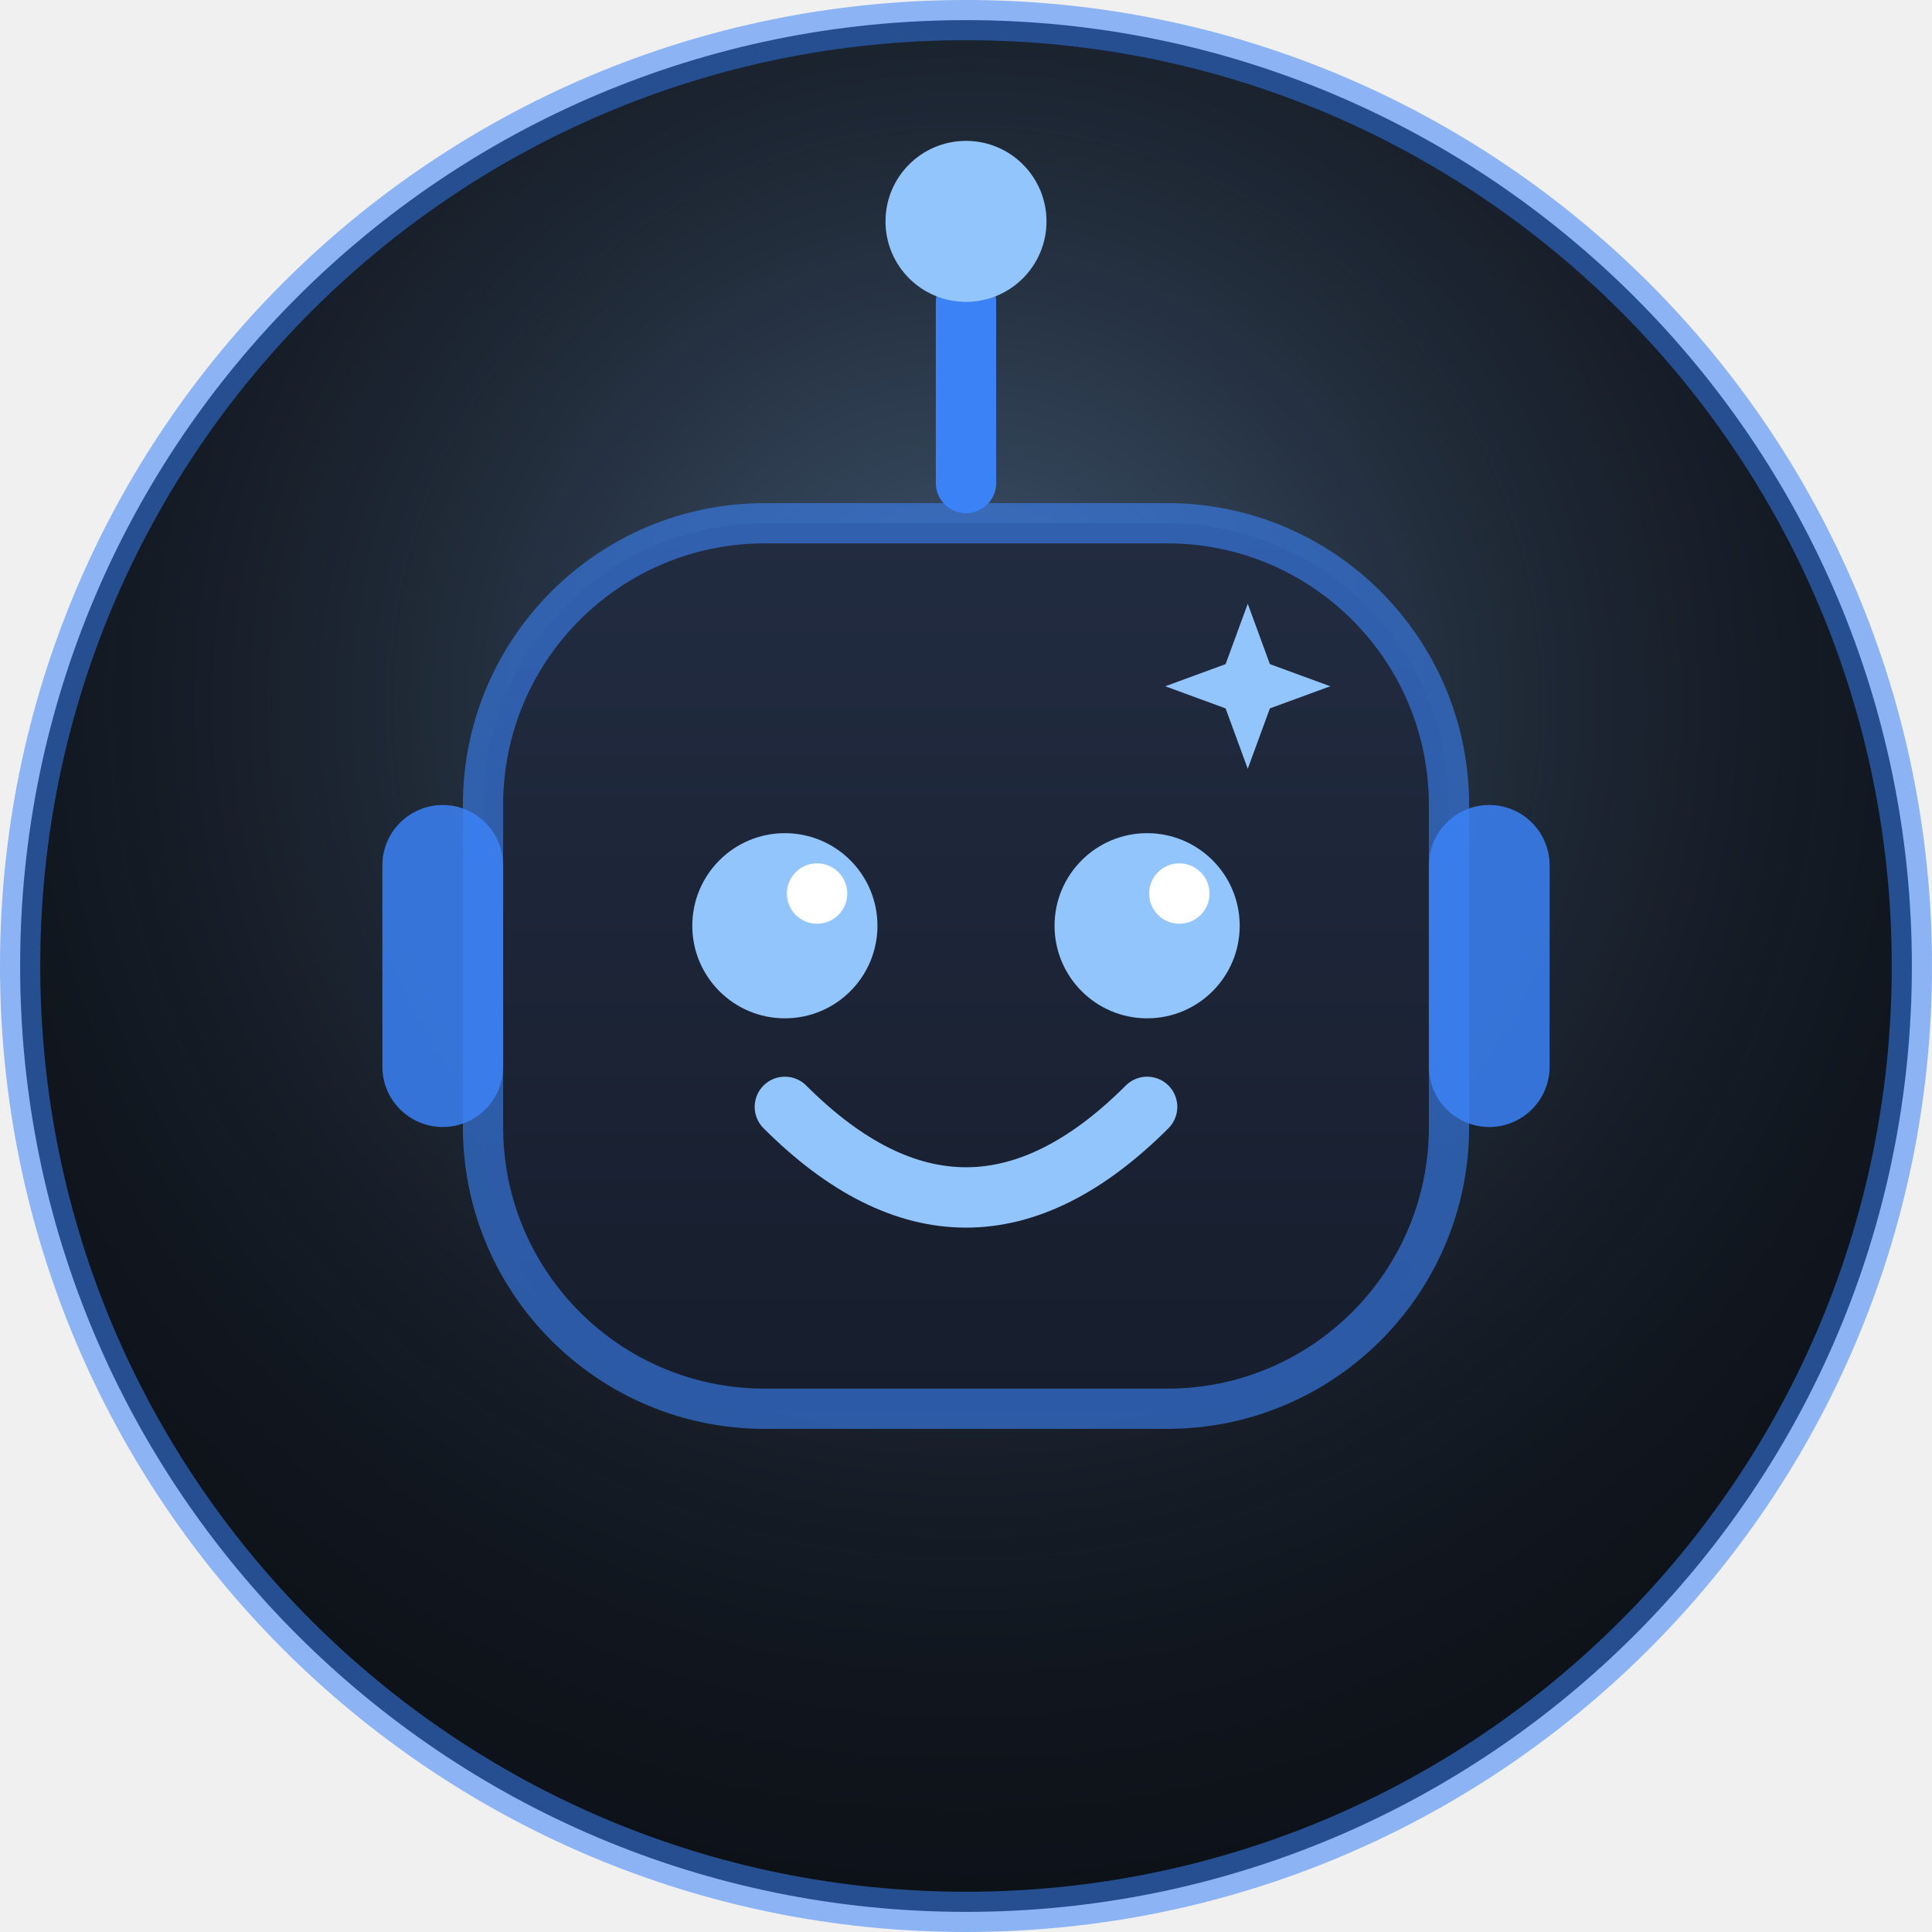
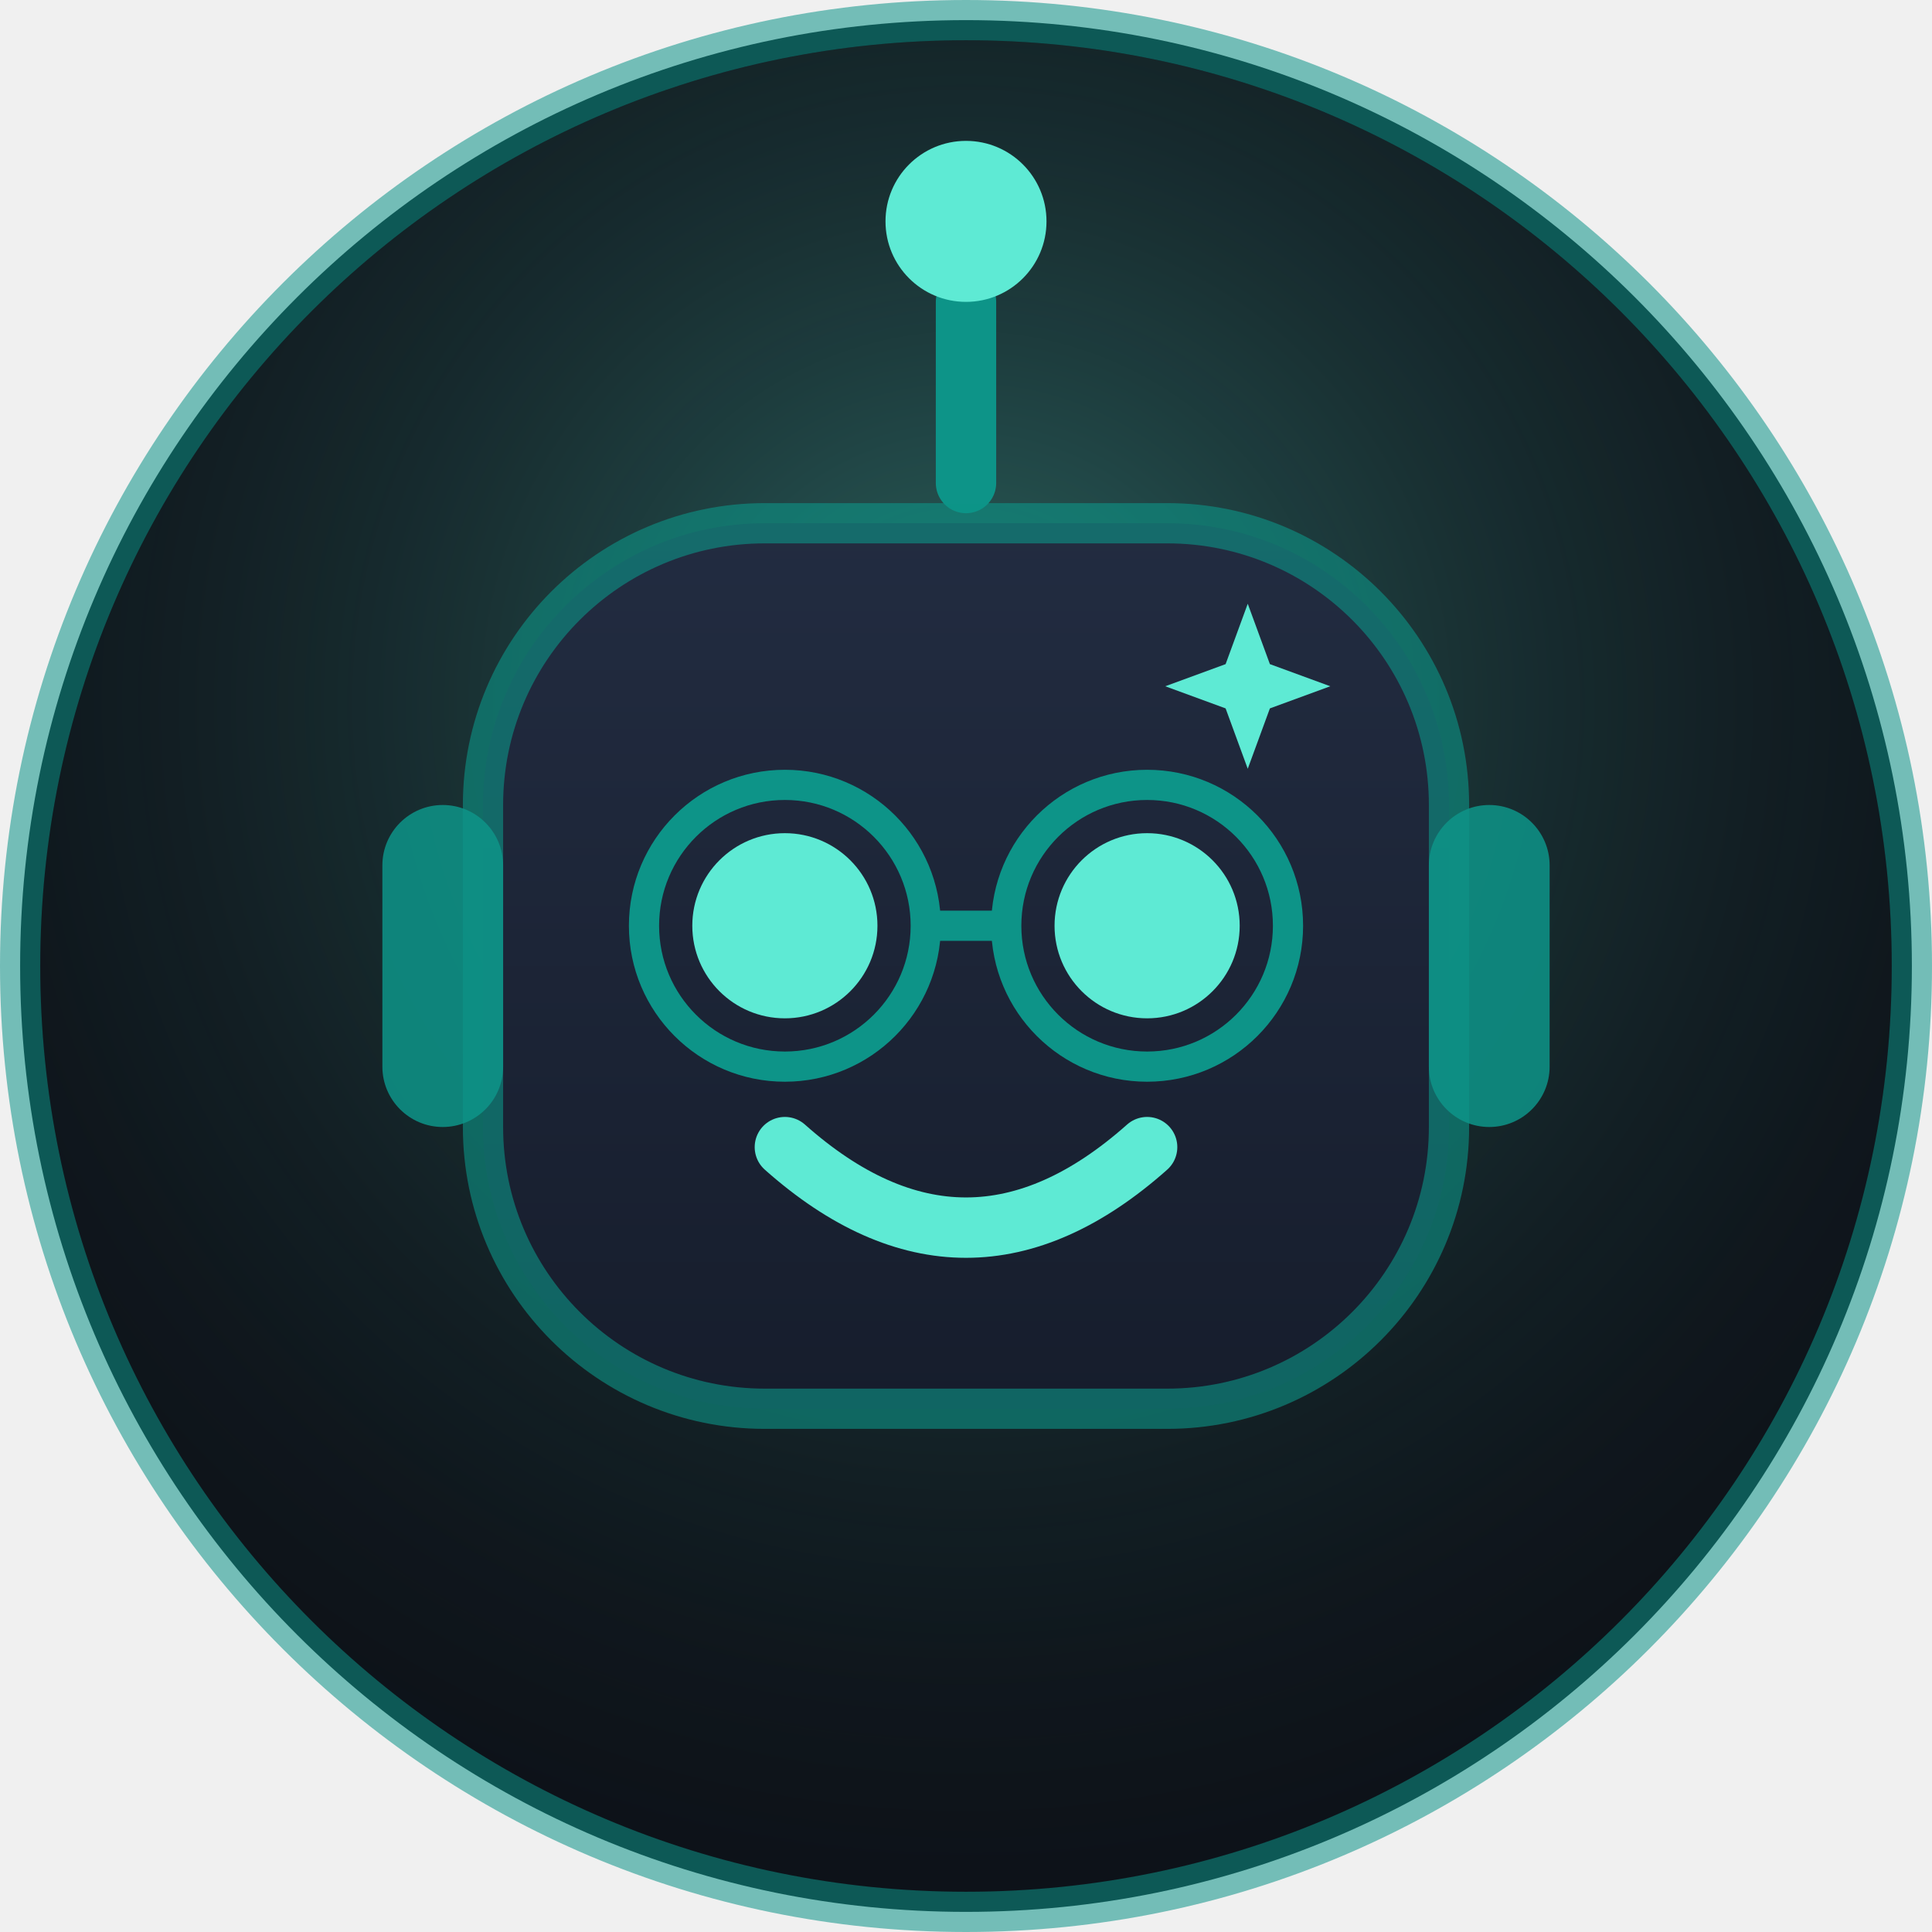
- <svg xmlns="http://www.w3.org/2000/svg" viewBox="0 0 96 96" width="96" height="96" role="img" aria-label="Toby, portfolio-site AI agent avatar">
+ <svg xmlns="http://www.w3.org/2000/svg" viewBox="0 0 96 96" width="96" height="96" role="img" aria-label="Alfred, career and learning AI agent avatar">
  <defs>
-     <radialGradient id="tbbg" cx="50%" cy="36%" r="72%">
-       <stop offset="0%" stop-color="#93c5fd" stop-opacity="0.4" />
+     <radialGradient id="afbg" cx="50%" cy="36%" r="72%">
+       <stop offset="0%" stop-color="#5eead4" stop-opacity="0.38" />
      <stop offset="100%" stop-color="#0a0b10" stop-opacity="0" />
    </radialGradient>
-     <linearGradient id="tbhead" x1="0" y1="0" x2="0" y2="1">
+     <linearGradient id="afhead" x1="0" y1="0" x2="0" y2="1">
      <stop offset="0%" stop-color="#222c41" />
      <stop offset="100%" stop-color="#161d2c" />
    </linearGradient>
  </defs>
-   <circle cx="48" cy="48" r="47" fill="#0d1118" stroke="#3b82f6" stroke-opacity="0.55" stroke-width="2" />
-   <circle cx="48" cy="48" r="46" fill="url(#tbbg)" />
-   <line x1="48" y1="24" x2="48" y2="15" stroke="#3b82f6" stroke-width="3" stroke-linecap="round" />
-   <circle cx="48" cy="11" r="4" fill="#93c5fd" />
-   <rect x="24" y="26" width="48" height="44" rx="14" fill="url(#tbhead)" stroke="#3b82f6" stroke-opacity="0.6" stroke-width="2" />
-   <rect x="19" y="40" width="6" height="16" rx="3" fill="#3b82f6" fill-opacity="0.85" />
-   <rect x="71" y="40" width="6" height="16" rx="3" fill="#3b82f6" fill-opacity="0.85" />
-   <circle cx="39" cy="46" r="4.6" fill="#93c5fd" />
-   <circle cx="57" cy="46" r="4.6" fill="#93c5fd" />
-   <circle cx="40.6" cy="44.4" r="1.5" fill="#ffffff" />
-   <circle cx="58.6" cy="44.4" r="1.5" fill="#ffffff" />
-   <path d="M39 55 Q48 64 57 55" stroke="#93c5fd" stroke-width="3" fill="none" stroke-linecap="round" />
-   <path d="M62 30 l1.1 3 3 1.1 -3 1.1 -1.1 3 -1.1 -3 -3 -1.1 3 -1.1 z" fill="#93c5fd" />
+   <circle cx="48" cy="48" r="47" fill="#0d1118" stroke="#0d9488" stroke-opacity="0.55" stroke-width="2" />
+   <circle cx="48" cy="48" r="46" fill="url(#afbg)" />
+   <line x1="48" y1="24" x2="48" y2="15" stroke="#0d9488" stroke-width="3" stroke-linecap="round" />
+   <circle cx="48" cy="11" r="4" fill="#5eead4" />
+   <rect x="24" y="26" width="48" height="44" rx="14" fill="url(#afhead)" stroke="#0d9488" stroke-opacity="0.6" stroke-width="2" />
+   <rect x="19" y="40" width="6" height="16" rx="3" fill="#0d9488" fill-opacity="0.85" />
+   <rect x="71" y="40" width="6" height="16" rx="3" fill="#0d9488" fill-opacity="0.85" />
+   <circle cx="39" cy="46" r="4.6" fill="#5eead4" />
+   <circle cx="57" cy="46" r="4.6" fill="#5eead4" />
+   <circle cx="39" cy="46" r="7" fill="none" stroke="#0d9488" stroke-width="1.5" />
+   <circle cx="57" cy="46" r="7" fill="none" stroke="#0d9488" stroke-width="1.5" />
+   <line x1="46" y1="46" x2="50" y2="46" stroke="#0d9488" stroke-width="1.5" />
+   <path d="M39 57 Q48 65 57 57" stroke="#5eead4" stroke-width="3" fill="none" stroke-linecap="round" />
+   <path d="M62 30 l1.1 3 3 1.1 -3 1.1 -1.1 3 -1.1 -3 -3 -1.1 3 -1.1 z" fill="#5eead4" />
</svg>
